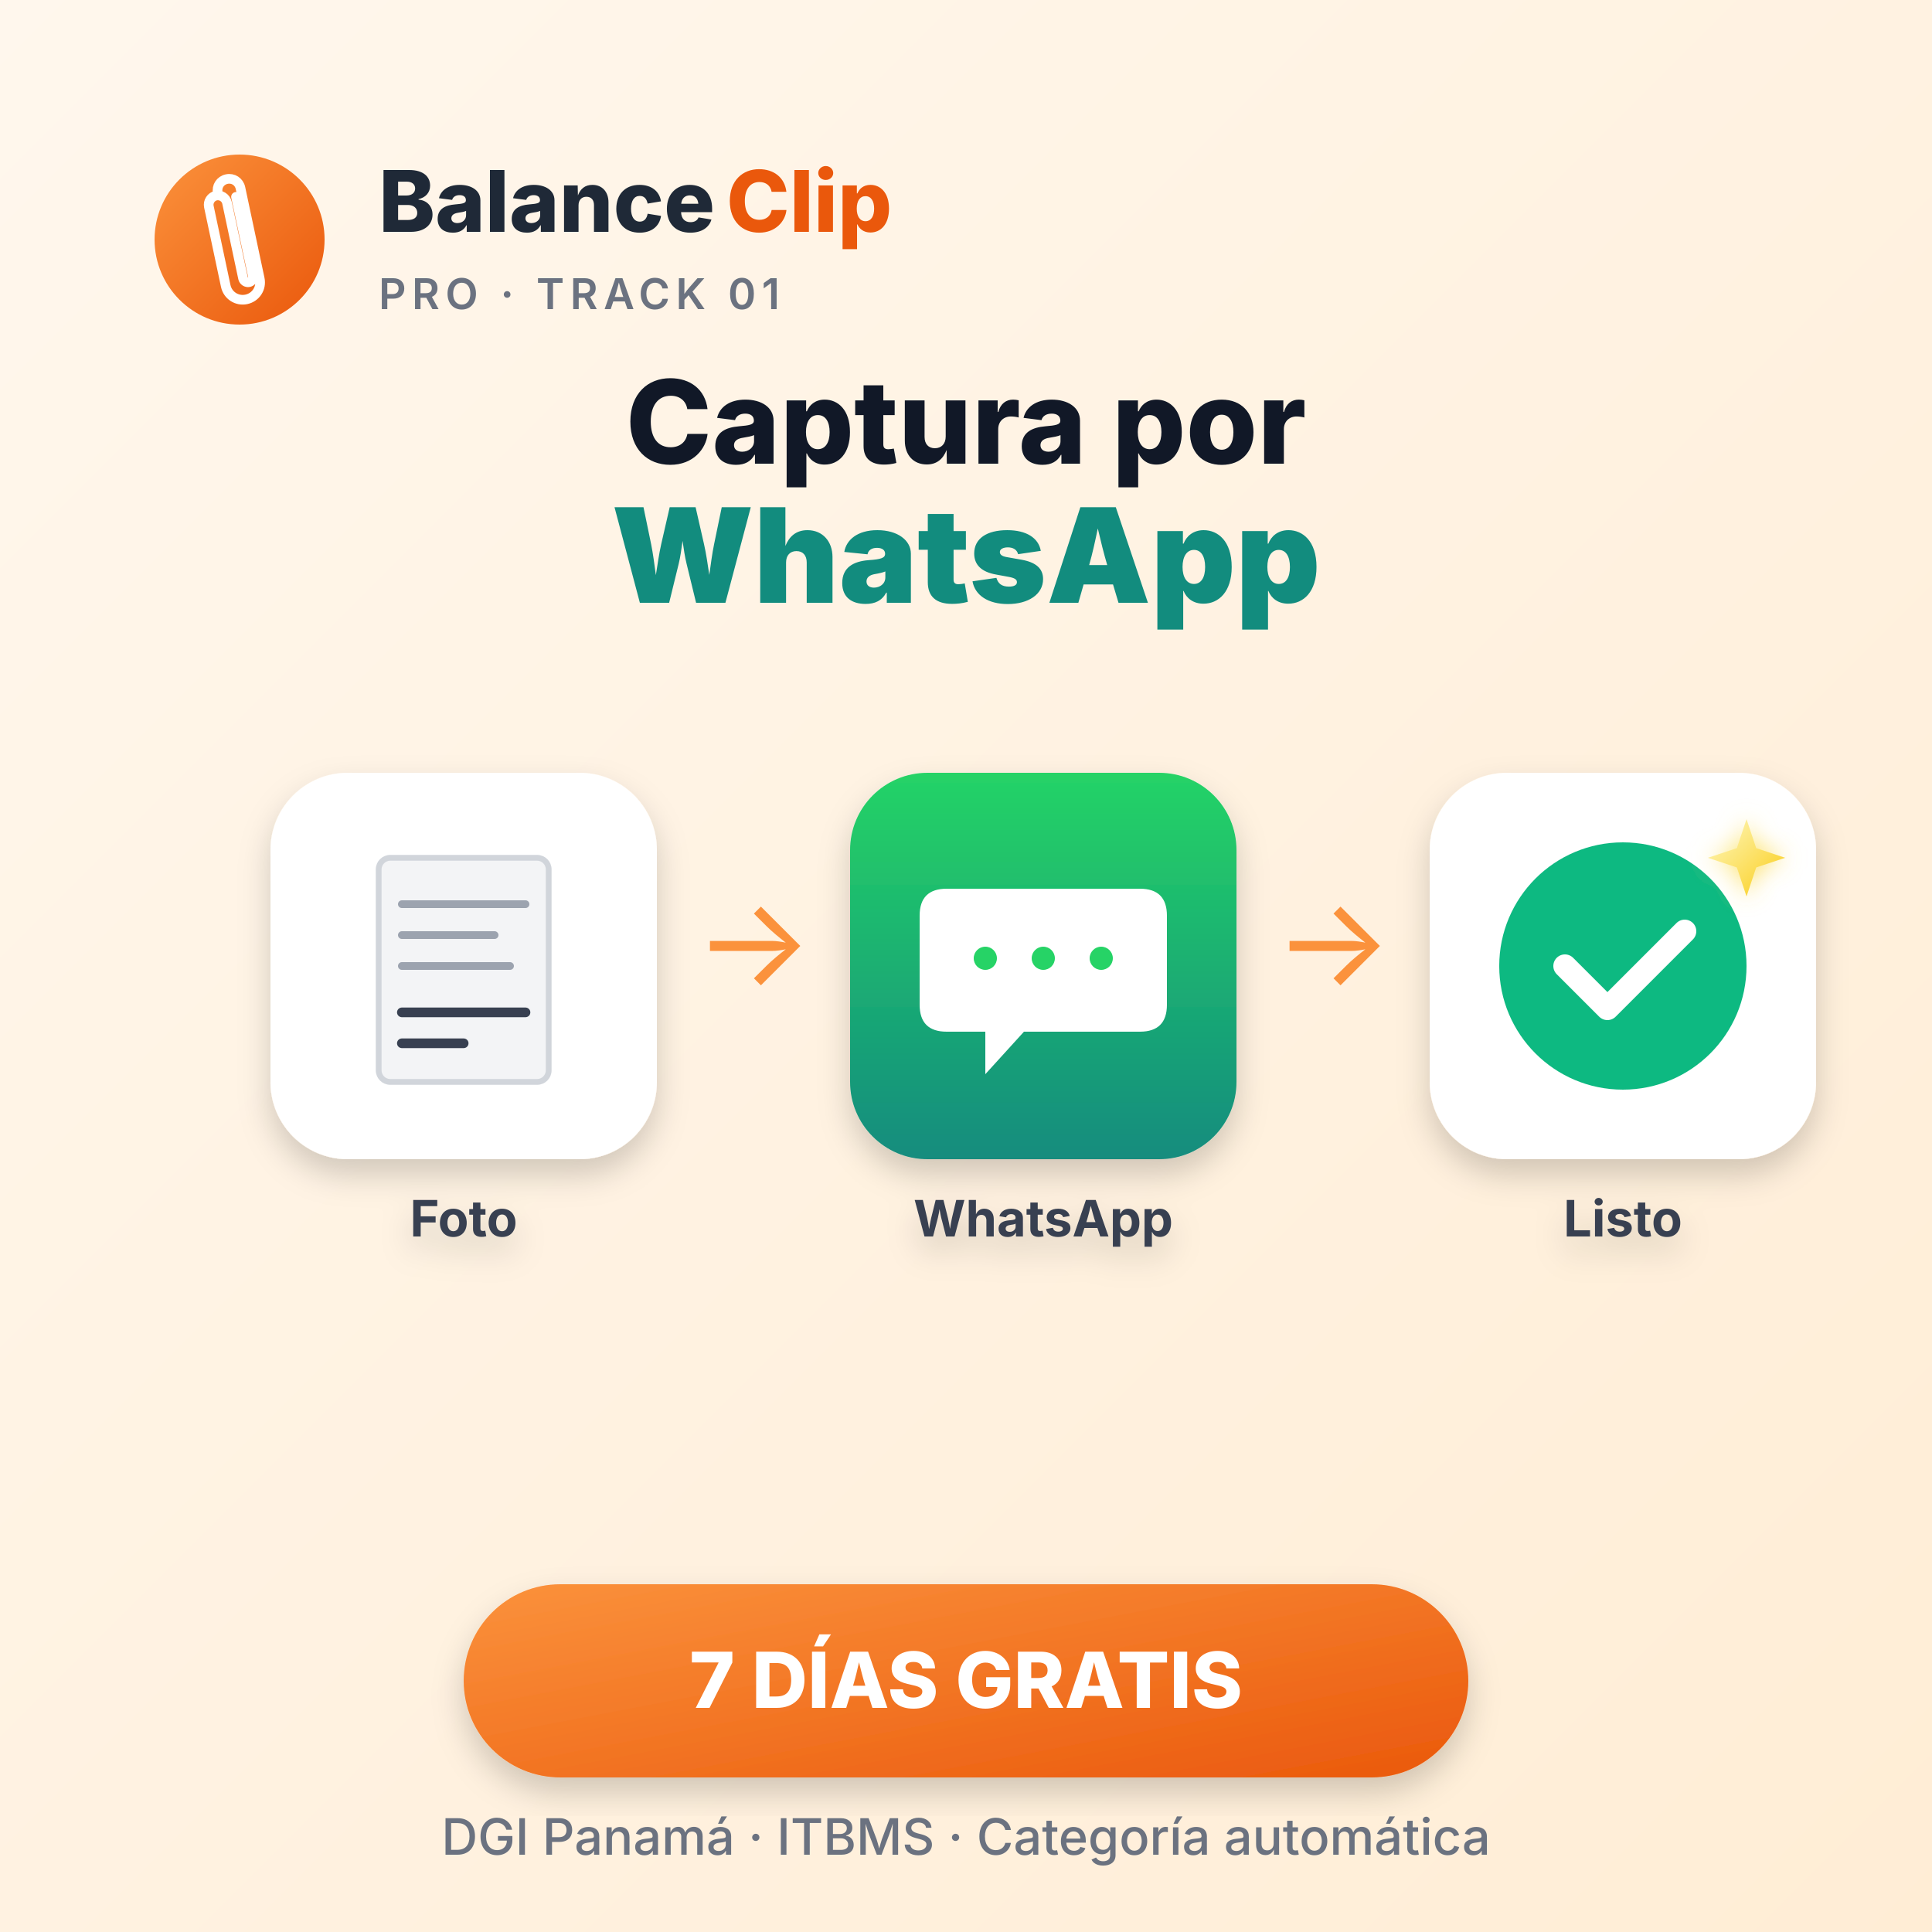
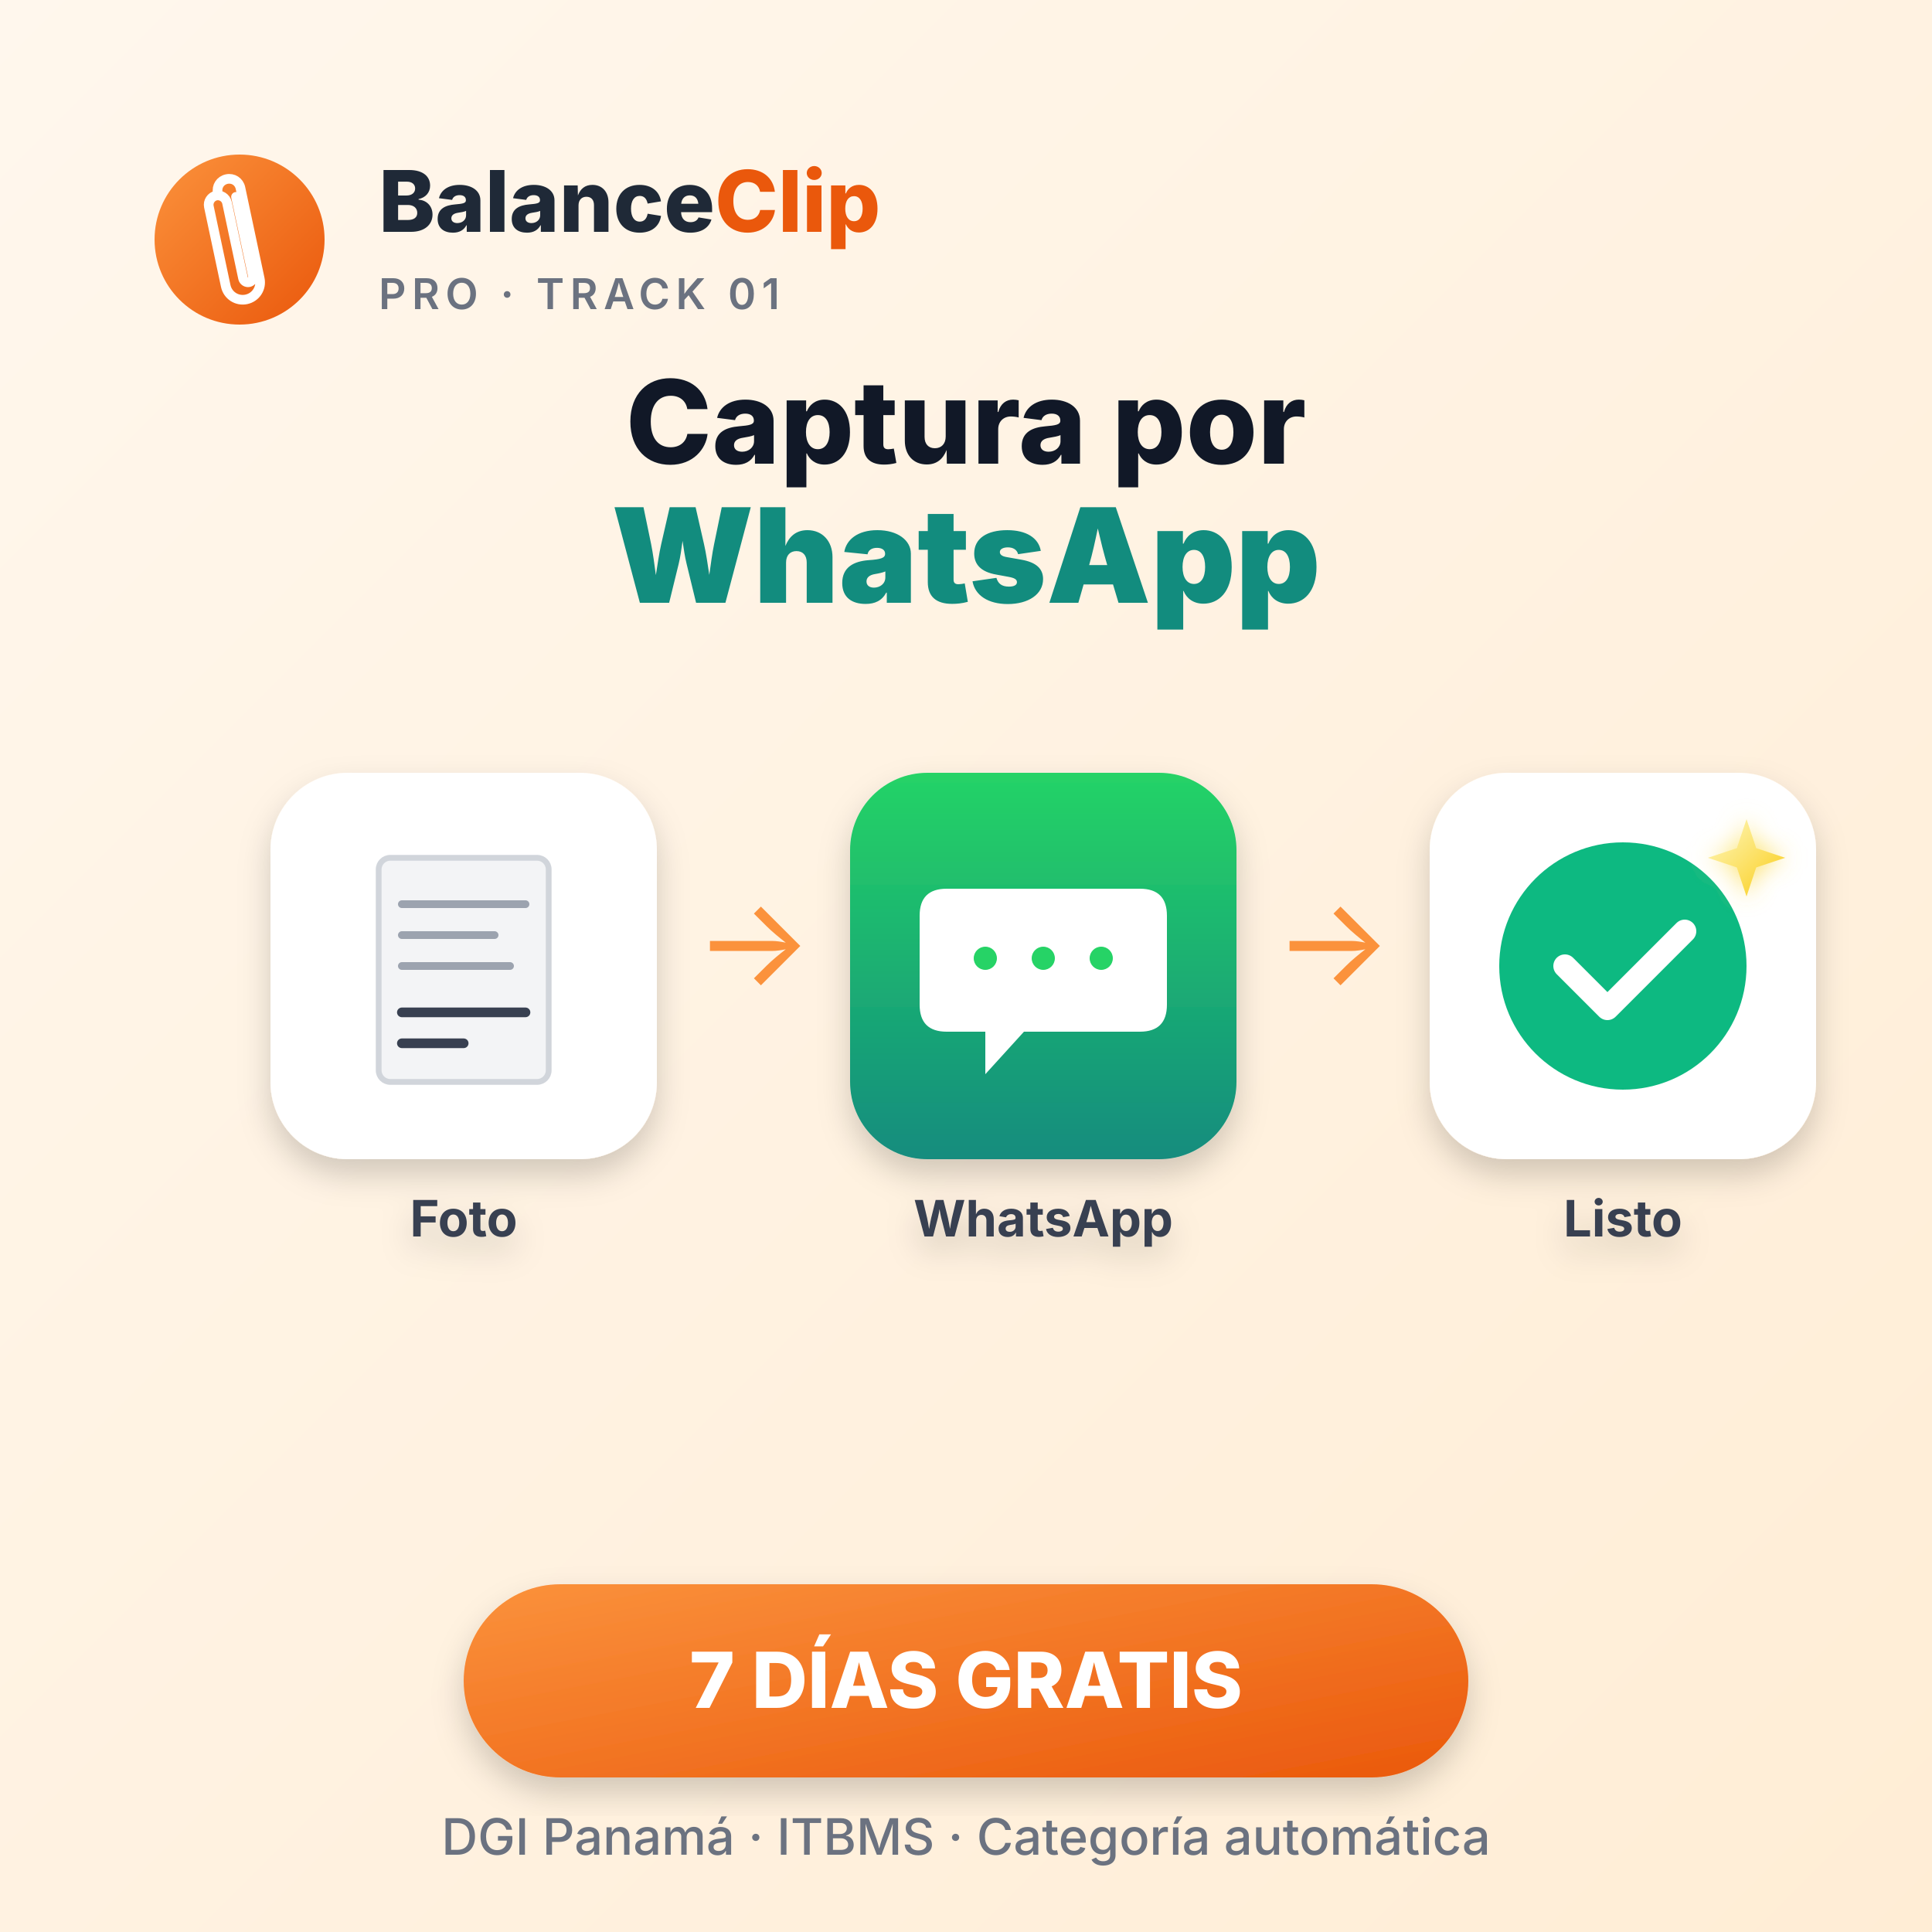
<svg xmlns="http://www.w3.org/2000/svg" viewBox="0 0 500 500" width="500" height="500">
  <defs>
    <linearGradient id="bgGrad" x1="0%" y1="0%" x2="100%" y2="100%">
      <stop offset="0%" stop-color="#fff7ed" />
      <stop offset="100%" stop-color="#ffedd5" />
    </linearGradient>
    <linearGradient id="orangeGrad" x1="0%" y1="0%" x2="100%" y2="100%">
      <stop offset="0%" stop-color="#fb923c" />
      <stop offset="100%" stop-color="#ea580c" />
    </linearGradient>
    <linearGradient id="waGreen" x1="0%" y1="0%" x2="0%" y2="100%">
      <stop offset="0%" stop-color="#25D366" />
      <stop offset="100%" stop-color="#128C7E" />
    </linearGradient>
    <linearGradient id="sparkColor" x1="0%" y1="0%" x2="100%" y2="100%">
      <stop offset="0%" stop-color="#fef9c3" />
      <stop offset="100%" stop-color="#facc15" />
    </linearGradient>
    <filter id="softShadow" x="-20%" y="-20%" width="140%" height="140%">
      <feGaussianBlur in="SourceAlpha" stdDeviation="4" />
      <feOffset dx="0" dy="4" result="off" />
      <feComponentTransfer>
        <feFuncA type="linear" slope="0.18" />
      </feComponentTransfer>
      <feMerge>
        <feMergeNode />
        <feMergeNode in="SourceGraphic" />
      </feMerge>
    </filter>
    <filter id="sparkGlow" x="-50%" y="-50%" width="200%" height="200%">
      <feGaussianBlur stdDeviation="3" result="glow" />
      <feMerge>
        <feMergeNode in="glow" />
        <feMergeNode in="SourceGraphic" />
      </feMerge>
    </filter>
  </defs>
  <rect width="500" height="500" fill="url(#bgGrad)" />
  <g transform="translate(40 40)">
    <circle cx="22" cy="22" r="22" fill="url(#orangeGrad)" />
    <g transform="translate(22 22) rotate(-12) translate(-9 -16)">
      <path d="M 6 3 C 6 1.3, 7.3 0, 9 0 C 10.7 0, 12 1.3, 12 3 L 12 27 C 12 29.5, 10 31.5, 7.5 31.5 C 5 31.5, 3 29.5, 3 27 L 3 6 C 3 4.7, 4.1 3.6, 5.4 3.6 C 6.7 3.6, 7.8 4.7, 7.8 6 L 7.8 26 C 7.8 26.7, 8.4 27.3, 9.1 27.3 C 9.8 27.3, 10.4 26.7, 10.4 26 L 10.4 5" fill="none" stroke="#ffffff" stroke-width="2.5" stroke-linecap="round" stroke-linejoin="round" />
    </g>
-     <text x="58" y="20" font-family="Inter, Helvetica, Arial, sans-serif" font-size="22" font-weight="800" fill="#1f2937">Balance</text>
-     <text x="148" y="20" font-family="Inter, Helvetica, Arial, sans-serif" font-size="22" font-weight="800" fill="#ea580c">Clip</text>
+     <text x="58" y="20" font-family="Inter, Helvetica, Arial, sans-serif" font-size="22" font-weight="800" fill="#1f2937">Balance<tspan fill="#ea580c">Clip</tspan>
+     </text>
    <text x="58" y="40" font-family="Inter, Helvetica, Arial, sans-serif" font-size="11" font-weight="600" fill="#6b7280" letter-spacing="1.5">PRO · TRACK 01</text>
  </g>
  <text x="250" y="120" font-family="Inter, Helvetica, Arial, sans-serif" font-size="30" font-weight="800" fill="#111827" text-anchor="middle">Captura por</text>
  <text x="250" y="156" font-family="Inter, Helvetica, Arial, sans-serif" font-size="34" font-weight="900" fill="#128C7E" text-anchor="middle">WhatsApp</text>
  <g transform="translate(0 200)">
    <g transform="translate(70 0)" filter="url(#softShadow)">
      <rect x="0" y="0" width="100" height="100" rx="20" fill="#ffffff" />
      <rect x="28" y="22" width="44" height="58" rx="3" fill="#f3f4f6" stroke="#d1d5db" stroke-width="1.5" />
      <line x1="34" y1="34" x2="66" y2="34" stroke="#9ca3af" stroke-width="2" stroke-linecap="round" />
      <line x1="34" y1="42" x2="58" y2="42" stroke="#9ca3af" stroke-width="2" stroke-linecap="round" />
      <line x1="34" y1="50" x2="62" y2="50" stroke="#9ca3af" stroke-width="2" stroke-linecap="round" />
      <line x1="34" y1="62" x2="66" y2="62" stroke="#374151" stroke-width="2.5" stroke-linecap="round" />
      <line x1="34" y1="70" x2="50" y2="70" stroke="#374151" stroke-width="2.5" stroke-linecap="round" />
      <text x="50" y="120" font-family="Inter, Helvetica, Arial, sans-serif" font-size="13" font-weight="700" fill="#374151" text-anchor="middle">Foto</text>
    </g>
    <text x="195" y="55" font-family="Inter, Helvetica, Arial, sans-serif" font-size="32" fill="#fb923c" text-anchor="middle">→</text>
    <g transform="translate(220 0)" filter="url(#softShadow)">
      <rect x="0" y="0" width="100" height="100" rx="20" fill="url(#waGreen)" />
      <path d="M 25 30 L 75 30 Q 82 30 82 37 L 82 60 Q 82 67 75 67 L 45 67 L 35 78 L 35 67 L 25 67 Q 18 67 18 60 L 18 37 Q 18 30 25 30 Z" fill="#ffffff" />
      <circle cx="35" cy="48" r="3" fill="#25D366" />
      <circle cx="50" cy="48" r="3" fill="#25D366" />
      <circle cx="65" cy="48" r="3" fill="#25D366" />
      <text x="50" y="120" font-family="Inter, Helvetica, Arial, sans-serif" font-size="13" font-weight="700" fill="#374151" text-anchor="middle">WhatsApp</text>
    </g>
    <text x="345" y="55" font-family="Inter, Helvetica, Arial, sans-serif" font-size="32" fill="#fb923c" text-anchor="middle">→</text>
    <g transform="translate(370 0)" filter="url(#softShadow)">
      <rect x="0" y="0" width="100" height="100" rx="20" fill="#ffffff" />
      <circle cx="50" cy="50" r="32" fill="#10b981" />
      <path d="M 35 50 L 46 61 L 66 41" fill="none" stroke="#ffffff" stroke-width="6" stroke-linecap="round" stroke-linejoin="round" />
      <g transform="translate(82 22)" filter="url(#sparkGlow)">
        <path d="M 0 -10 L 2.5 -2.5 L 10 0 L 2.5 2.5 L 0 10 L -2.5 2.5 L -10 0 L -2.5 -2.5 Z" fill="url(#sparkColor)" />
      </g>
      <text x="50" y="120" font-family="Inter, Helvetica, Arial, sans-serif" font-size="13" font-weight="700" fill="#374151" text-anchor="middle">Listo</text>
    </g>
  </g>
  <g transform="translate(250 410)">
    <rect x="-130" y="0" width="260" height="50" rx="25" fill="url(#orangeGrad)" filter="url(#softShadow)" />
    <text x="0" y="32" font-family="Inter, Helvetica, Arial, sans-serif" font-size="20" font-weight="800" fill="#ffffff" text-anchor="middle">7 DÍAS GRATIS</text>
  </g>
  <text x="250" y="480" font-family="Inter, Helvetica, Arial, sans-serif" font-size="13" font-weight="500" fill="#6b7280" text-anchor="middle">DGI Panamá · ITBMS · Categoría automática</text>
</svg>
